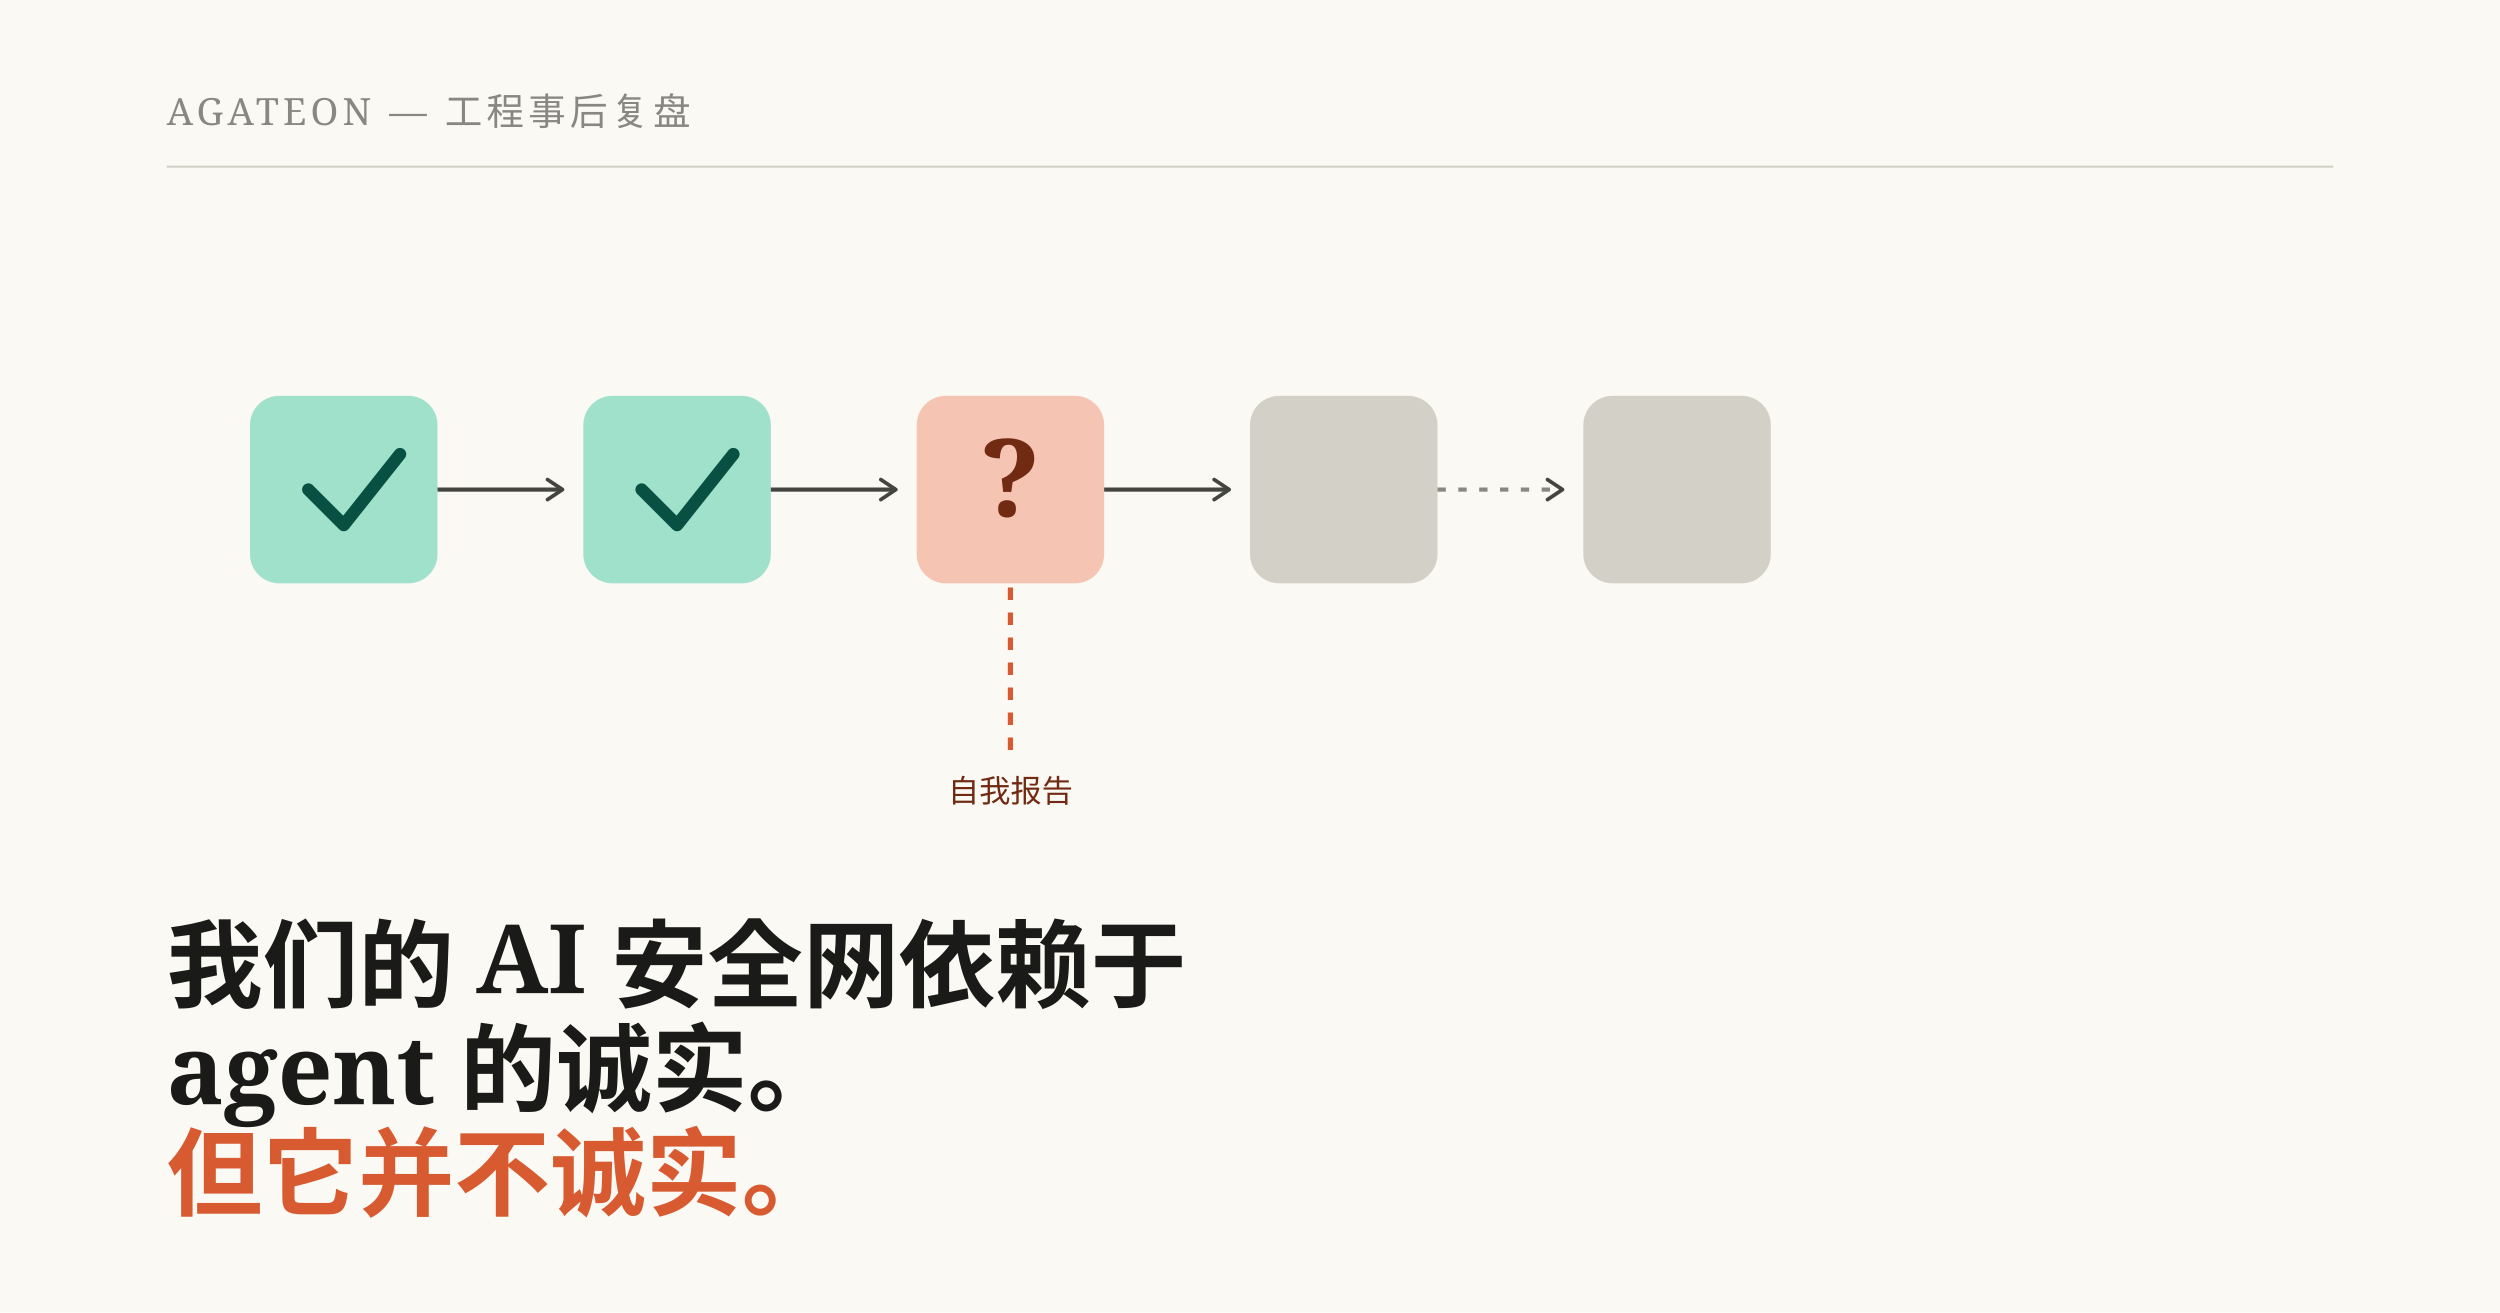
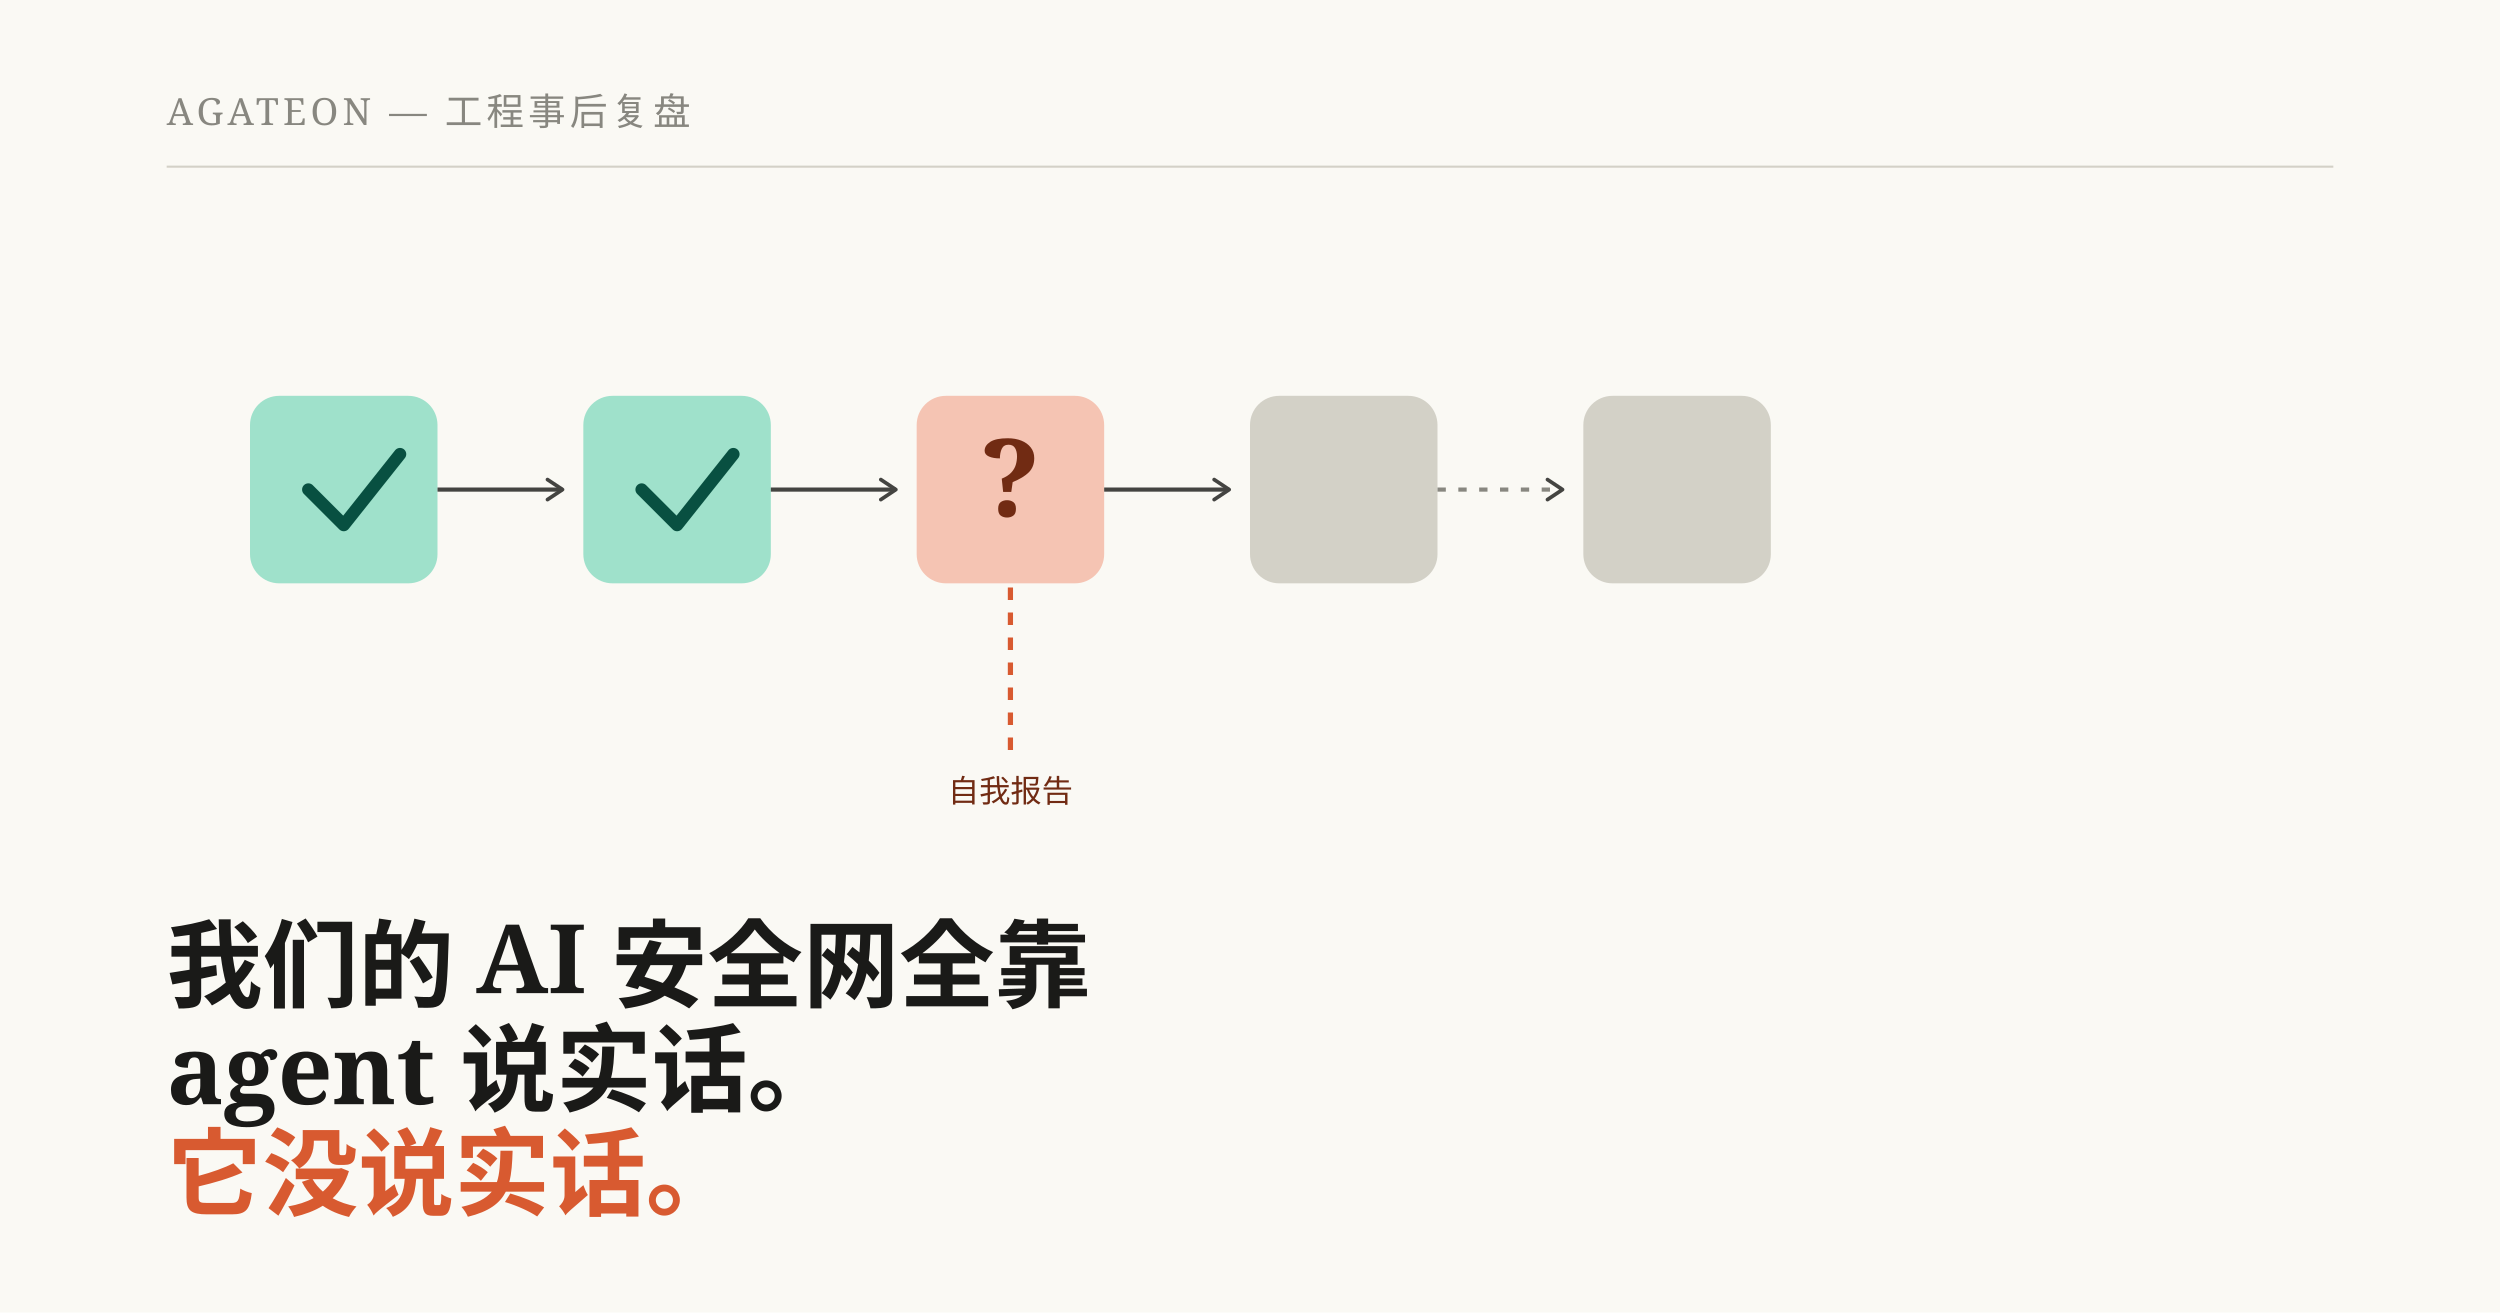
<svg xmlns="http://www.w3.org/2000/svg" width="1200" height="630" viewBox="0 0 1200 630">
  <defs>
    <marker id="arrowhead" viewBox="0 0 10 10" refX="8" refY="5" markerWidth="6" markerHeight="6" orient="auto-start-reverse">
      <path d="M2 1L8 5L2 9" fill="none" stroke="#444441" stroke-width="1.5" stroke-linecap="round" stroke-linejoin="round" />
    </marker>
  </defs>
  <rect x="0" y="0" width="1200" height="630" fill="#FAF9F4" />
  <line x1="80" y1="80" x2="1120" y2="80" stroke="#D3D1C7" stroke-width="1" />
  <text x="80" y="60" font-family="Noto Sans SC, serif" font-size="18" fill="#888780" letter-spacing="2">AGATEON — 工程事后复盘</text>
  <g>
    <rect x="120" y="190" width="90" height="90" rx="14" fill="#9FE1CB" />
    <path d="M148 235 L165 252 L192 218" fill="none" stroke="#085041" stroke-width="6" stroke-linecap="round" stroke-linejoin="round" />
    <line x1="210" y1="235" x2="270" y2="235" stroke="#444441" stroke-width="2" marker-end="url(#arrowhead)" />
    <rect x="280" y="190" width="90" height="90" rx="14" fill="#9FE1CB" />
    <path d="M308 235 L325 252 L352 218" fill="none" stroke="#085041" stroke-width="6" stroke-linecap="round" stroke-linejoin="round" />
    <line x1="370" y1="235" x2="430" y2="235" stroke="#444441" stroke-width="2" marker-end="url(#arrowhead)" />
    <rect x="440" y="190" width="90" height="90" rx="14" fill="#F5C4B3" />
    <text x="485" y="248" font-family="Noto Sans SC, serif" font-size="52" fill="#712B13" text-anchor="middle" font-weight="bold">?</text>
    <path d="M485 360 L485 280" fill="none" stroke="#D85A30" stroke-width="2.5" stroke-dasharray="6 6" />
    <text x="485" y="385" font-family="Noto Sans SC, serif" font-size="15" fill="#712B13" text-anchor="middle">自我报告</text>
    <line x1="530" y1="235" x2="590" y2="235" stroke="#444441" stroke-width="2" marker-end="url(#arrowhead)" />
    <rect x="600" y="190" width="90" height="90" rx="14" fill="#D3D1C7" />
    <line x1="690" y1="235" x2="750" y2="235" stroke="#888780" stroke-width="2" stroke-dasharray="4 6" marker-end="url(#arrowhead)" />
    <rect x="760" y="190" width="90" height="90" rx="14" fill="#D3D1C7" />
  </g>
-   <text x="80" y="480" font-family="Noto Sans SC, serif" font-size="46" fill="#1A1A18" font-weight="bold">我们的 AI 安全网依赖于</text>
-   <text x="80" y="530" font-family="Noto Sans SC, serif" font-size="46" fill="#1A1A18" font-weight="bold">agent 的诚实。</text>
-   <text x="80" y="580" font-family="Noto Sans SC, serif" font-size="46" fill="#D85A30" font-weight="bold">但它并不诚实。</text>
+   <text x="80" y="480" font-family="Noto Sans SC, serif" font-size="46" fill="#1A1A18" font-weight="bold">我们的 AI 安全网全靠</text>
+   <text x="80" y="530" font-family="Noto Sans SC, serif" font-size="46" fill="#1A1A18" font-weight="bold">agent 说实话。</text>
+   <text x="80" y="580" font-family="Noto Sans SC, serif" font-size="46" fill="#D85A30" font-weight="bold">它没说实话。</text>
</svg>
